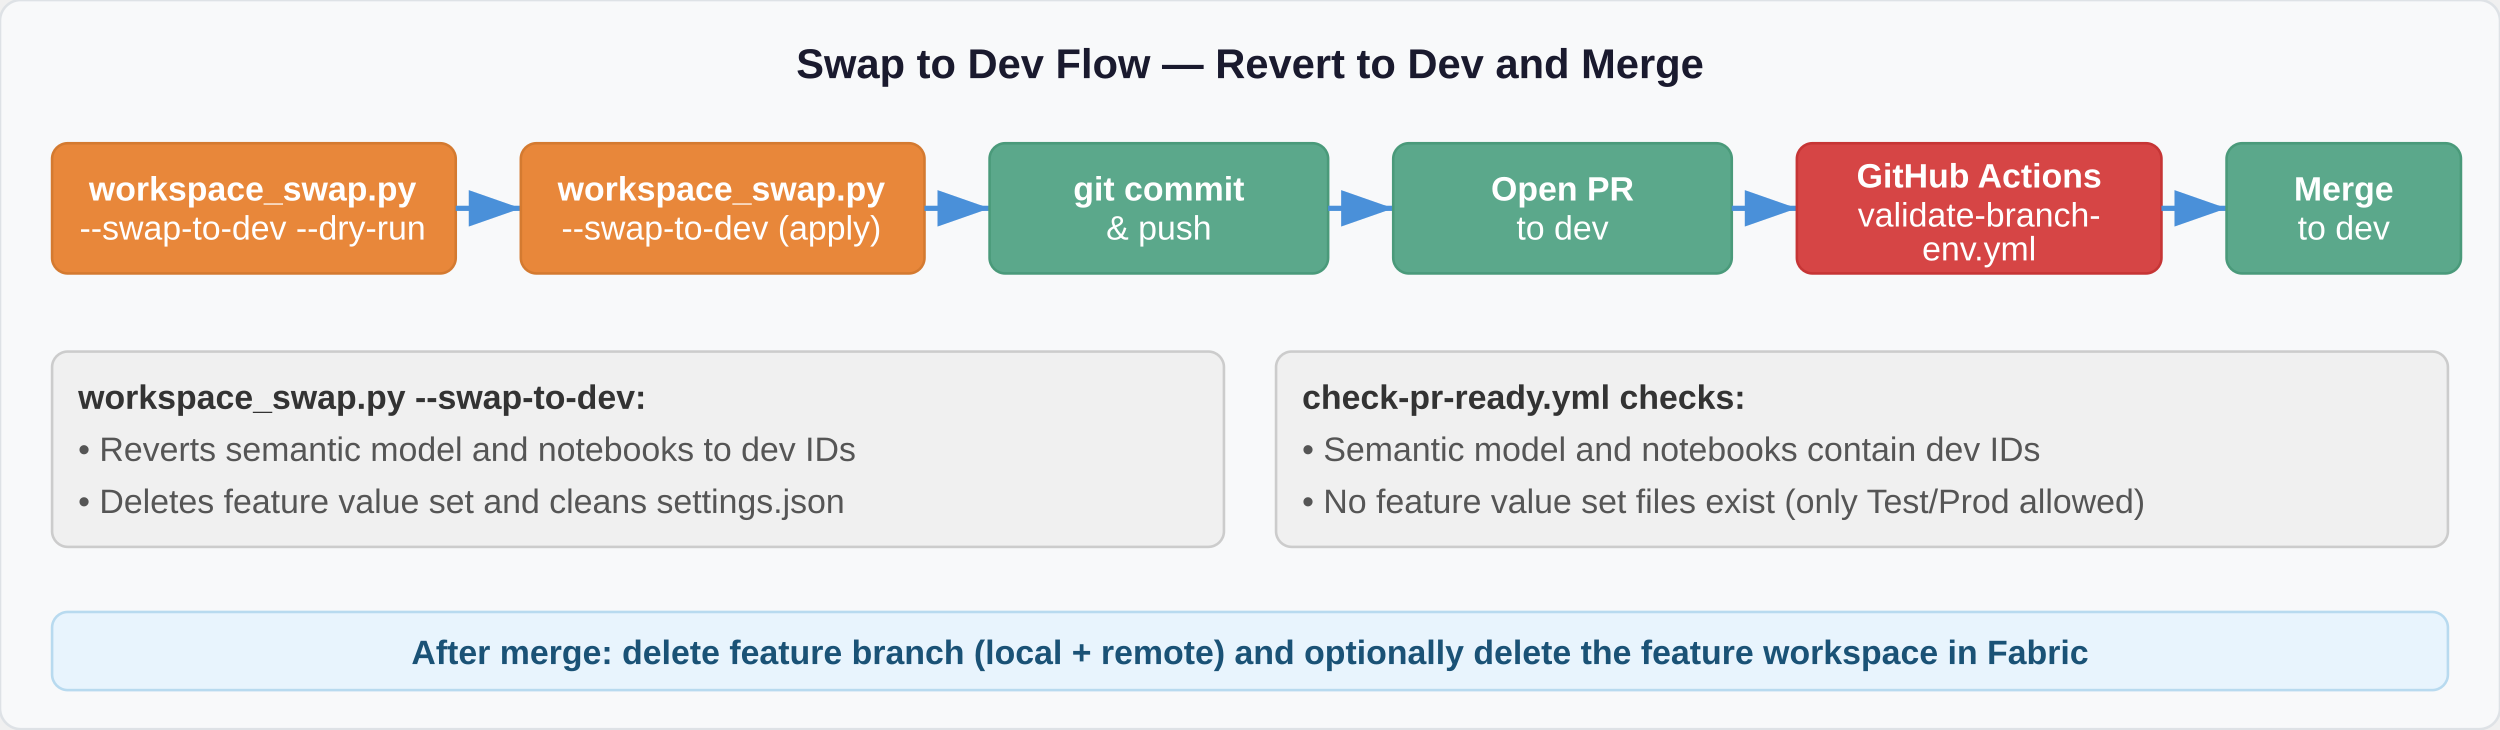
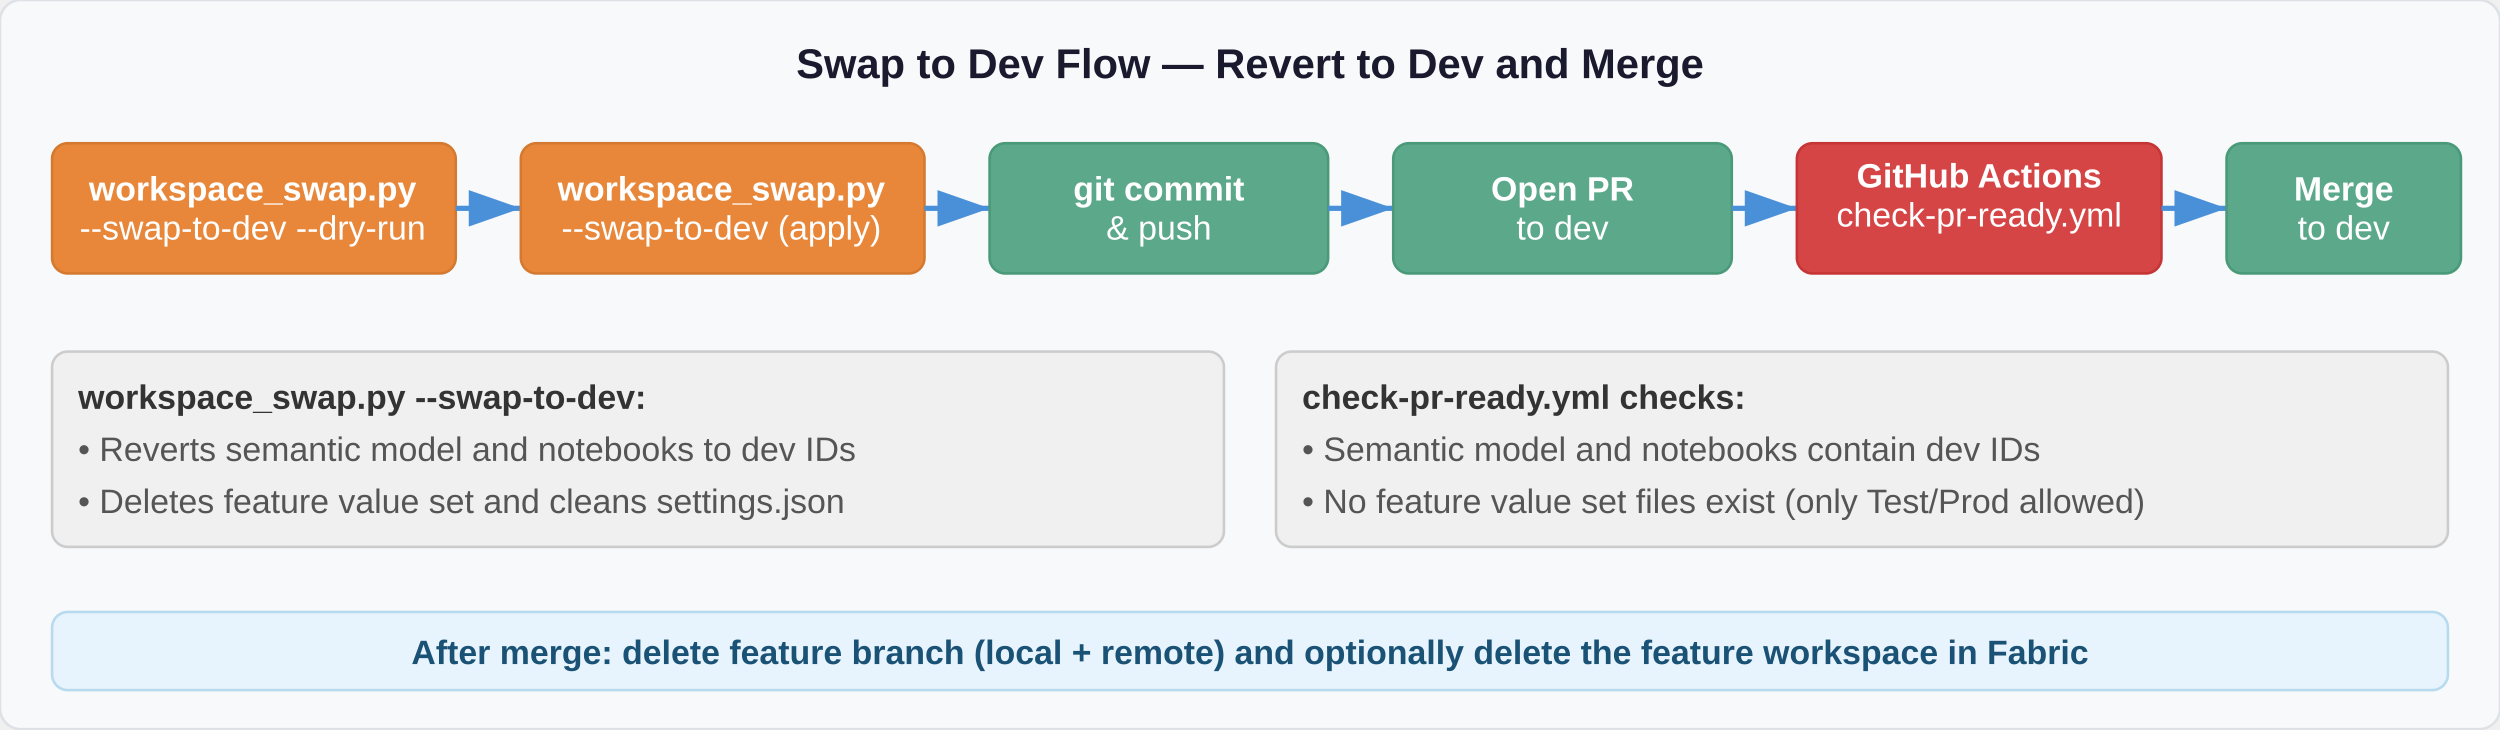
<svg xmlns="http://www.w3.org/2000/svg" viewBox="0 0 960 280" font-family="Segoe UI, Arial, sans-serif" font-size="13">
  <defs>
    <marker id="arrow2" markerWidth="10" markerHeight="7" refX="10" refY="3.5" orient="auto">
      <polygon points="0 0, 10 3.5, 0 7" fill="#4A90D9" />
    </marker>
  </defs>
  <rect width="960" height="280" rx="8" fill="#f8f9fa" stroke="#dee2e6" />
  <text x="480" y="30" text-anchor="middle" font-size="16" font-weight="bold" fill="#1a1a2e">Swap to Dev Flow — Revert to Dev and Merge</text>
  <rect x="20" y="55" width="155" height="50" rx="6" fill="#E8873A" stroke="#d47a30" />
  <text x="97" y="77" text-anchor="middle" fill="white" font-weight="bold">workspace_swap.py</text>
  <text x="97" y="92" text-anchor="middle" fill="white">--swap-to-dev --dry-run</text>
  <line x1="175" y1="80" x2="200" y2="80" stroke="#4A90D9" stroke-width="2" marker-end="url(#arrow2)" />
  <rect x="200" y="55" width="155" height="50" rx="6" fill="#E8873A" stroke="#d47a30" />
  <text x="277" y="77" text-anchor="middle" fill="white" font-weight="bold">workspace_swap.py</text>
  <text x="277" y="92" text-anchor="middle" fill="white">--swap-to-dev (apply)</text>
  <line x1="355" y1="80" x2="380" y2="80" stroke="#4A90D9" stroke-width="2" marker-end="url(#arrow2)" />
  <rect x="380" y="55" width="130" height="50" rx="6" fill="#5BA88B" stroke="#4a9a7a" />
  <text x="445" y="77" text-anchor="middle" fill="white" font-weight="bold">git commit</text>
  <text x="445" y="92" text-anchor="middle" fill="white">&amp; push</text>
  <line x1="510" y1="80" x2="535" y2="80" stroke="#4A90D9" stroke-width="2" marker-end="url(#arrow2)" />
  <rect x="535" y="55" width="130" height="50" rx="6" fill="#5BA88B" stroke="#4a9a7a" />
  <text x="600" y="77" text-anchor="middle" fill="white" font-weight="bold">Open PR</text>
  <text x="600" y="92" text-anchor="middle" fill="white">to dev</text>
  <line x1="665" y1="80" x2="690" y2="80" stroke="#4A90D9" stroke-width="2" marker-end="url(#arrow2)" />
  <rect x="690" y="55" width="140" height="50" rx="6" fill="#D64545" stroke="#c63535" />
  <text x="760" y="72" text-anchor="middle" fill="white" font-weight="bold">GitHub Actions</text>
-   <text x="760" y="87" text-anchor="middle" fill="white">validate-branch-</text>
-   <text x="760" y="100" text-anchor="middle" fill="white">env.yml</text>
+   <text x="760" y="87" text-anchor="middle" fill="white">check-pr-ready.yml</text>
  <line x1="830" y1="80" x2="855" y2="80" stroke="#4A90D9" stroke-width="2" marker-end="url(#arrow2)" />
  <rect x="855" y="55" width="90" height="50" rx="6" fill="#5BA88B" stroke="#4a9a7a" />
  <text x="900" y="77" text-anchor="middle" fill="white" font-weight="bold">Merge</text>
  <text x="900" y="92" text-anchor="middle" fill="white">to dev</text>
  <rect x="20" y="135" width="450" height="75" rx="6" fill="#f0f0f0" stroke="#ccc" />
  <text x="30" y="157" font-weight="bold" fill="#333">workspace_swap.py --swap-to-dev:</text>
  <text x="30" y="177" fill="#555">• Reverts semantic model and notebooks to dev IDs</text>
  <text x="30" y="197" fill="#555">• Deletes feature value set and cleans settings.json</text>
  <rect x="490" y="135" width="450" height="75" rx="6" fill="#f0f0f0" stroke="#ccc" />
  <text x="500" y="157" font-weight="bold" fill="#333">check-pr-ready.yml checks:</text>
  <text x="500" y="177" fill="#555">• Semantic model and notebooks contain dev IDs</text>
  <text x="500" y="197" fill="#555">• No feature value set files exist (only Test/Prod allowed)</text>
  <rect x="20" y="235" width="920" height="30" rx="6" fill="#e8f4fd" stroke="#b8daef" />
  <text x="480" y="255" text-anchor="middle" fill="#1a5276" font-weight="bold">After merge: delete feature branch (local + remote) and optionally delete the feature workspace in Fabric</text>
</svg>
